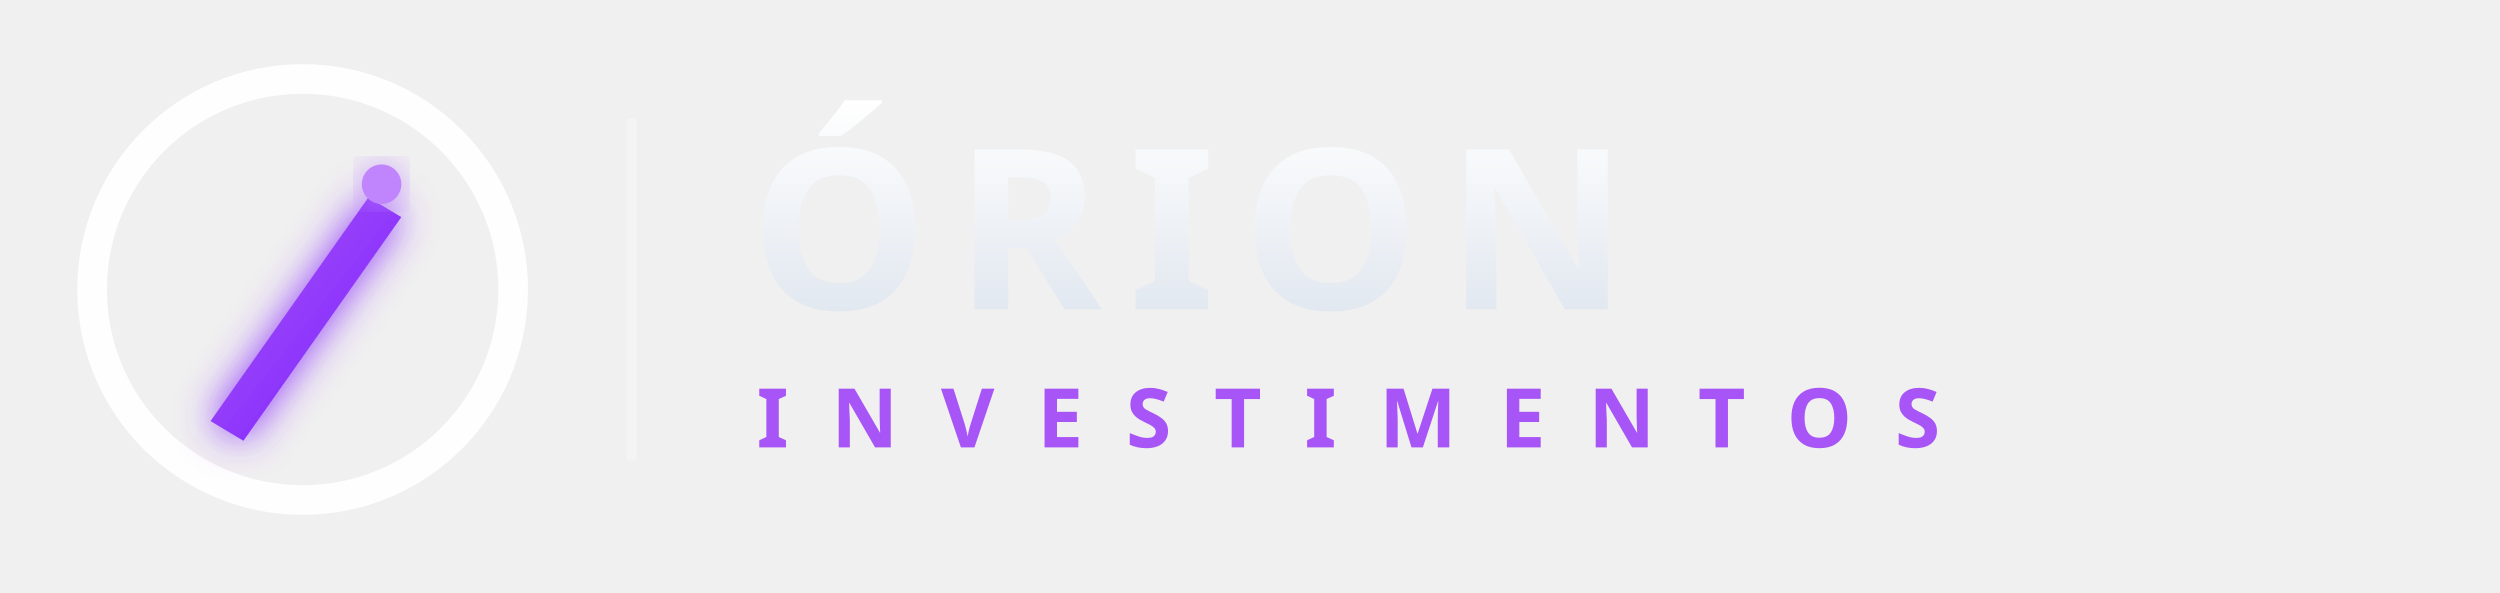
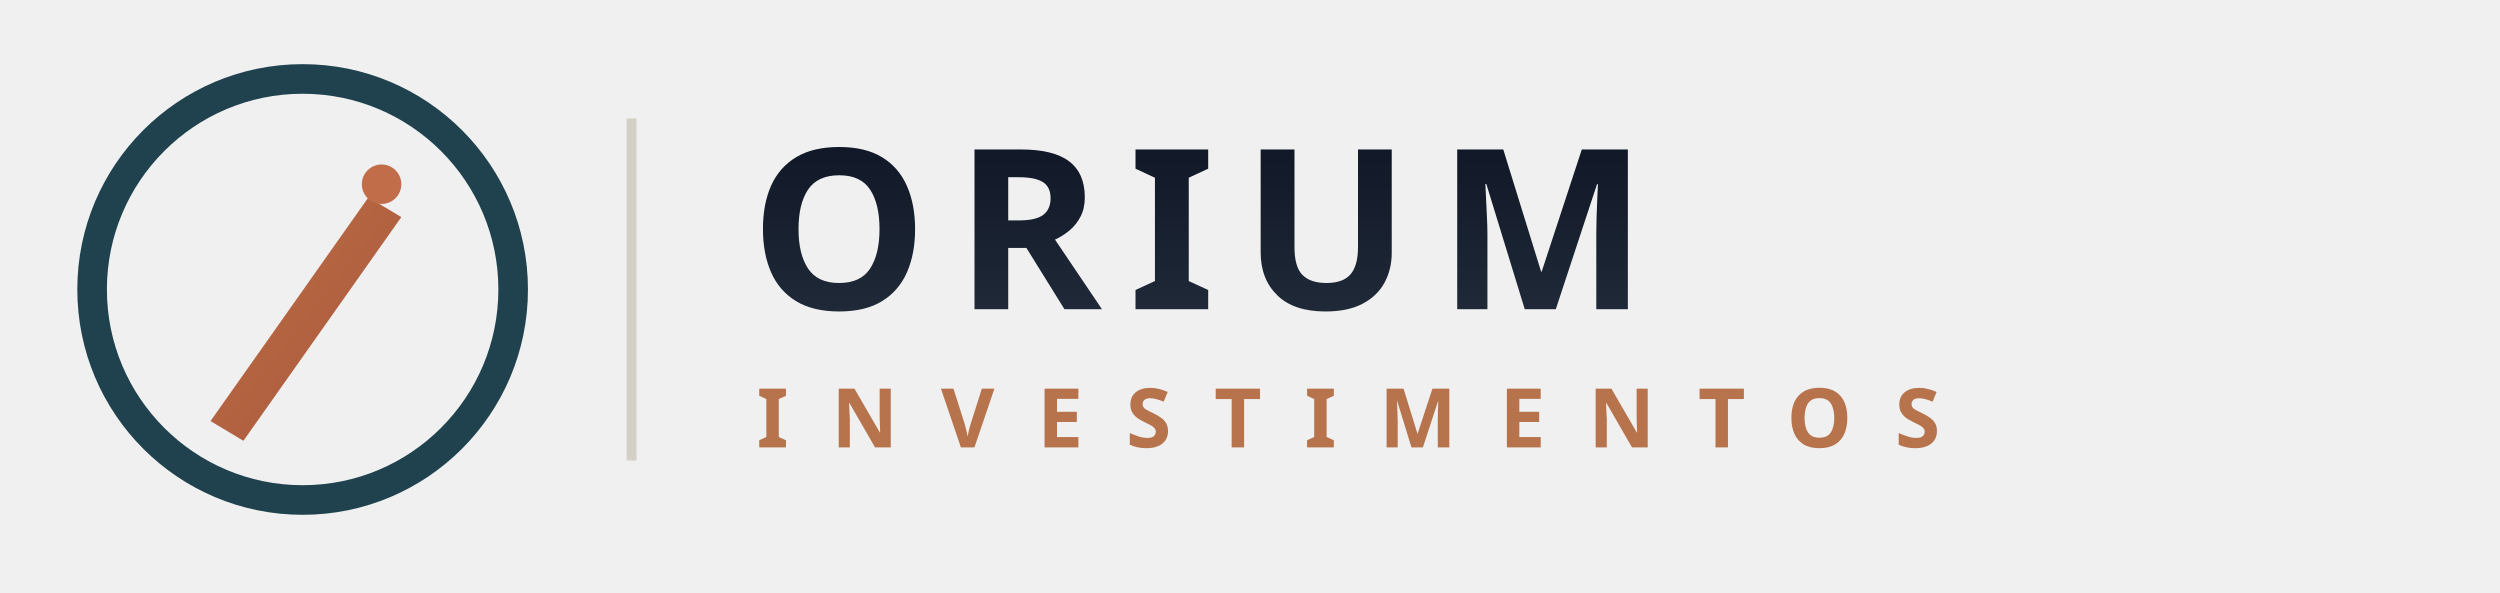
<svg xmlns="http://www.w3.org/2000/svg" viewBox="0 0 380 90" width="380" height="90" fill="none">
  <defs>
-     <linearGradient id="purpleGlow" x1="0%" y1="0%" x2="100%" y2="100%">
-       <stop offset="0%" stop-color="#a855f7" />
-       <stop offset="100%" stop-color="#7a1fff" />
+     <linearGradient id="bronzeGradient" x1="0%" y1="0%" x2="100%" y2="100%">
+       <stop offset="0%" stop-color="#c26d4a" />
+       <stop offset="100%" stop-color="#a45837" />
    </linearGradient>
-     <linearGradient id="silverText" x1="0%" y1="0%" x2="0%" y2="100%">
-       <stop offset="0%" stop-color="#ffffff" />
-       <stop offset="100%" stop-color="#e2e8f0" />
+     <linearGradient id="darkText" x1="0%" y1="0%" x2="0%" y2="100%">
+       <stop offset="0%" stop-color="#111827" />
+       <stop offset="100%" stop-color="#1f2937" />
    </linearGradient>
-     <filter id="glow" x="-20%" y="-20%" width="140%" height="140%">
-       <feGaussianBlur stdDeviation="3" result="blur" />
-       <feComposite in="SourceGraphic" in2="blur" operator="over" />
-     </filter>
  </defs>
  <g transform="translate(10, 8)">
-     <circle cx="36" cy="36" r="32" stroke="#ffffff" stroke-width="4.5" fill="none" opacity="0.95" />
-     <path d="M 22 56 L 46 22 L 51 25 L 27 59 Z" fill="url(#purpleGlow)" filter="url(#glow)" />
-     <circle cx="48" cy="20" r="3" fill="#c084fc" filter="url(#glow)" />
+     <circle cx="36" cy="36" r="32" stroke="#153a46" stroke-width="4.5" fill="none" opacity="0.95" />
+     <path d="M 22 56 L 46 22 L 51 25 L 27 59 Z" fill="url(#bronzeGradient)" />
+     <circle cx="48" cy="20" r="3" fill="#c26d4a" />
  </g>
-   <line x1="96" y1="18" x2="96" y2="70" stroke="rgba(255, 255, 255, 0.25)" stroke-width="1.5" />
-   <text x="114" y="47" font-family="'Sora', sans-serif" font-size="34" font-weight="700" letter-spacing="4" fill="url(#silverText)">
-     ÓRION
+   <line x1="96" y1="18" x2="96" y2="70" stroke="#d5d0c5" stroke-width="1.5" />
+   <text x="114" y="47" font-family="'Sora', sans-serif" font-size="34" font-weight="700" letter-spacing="4" fill="url(#darkText)">
+     ORIUM
  </text>
-   <text x="115" y="68" font-family="'Manrope', sans-serif" font-size="12.5" font-weight="700" letter-spacing="6.5" fill="#a855f7">
+   <text x="115" y="68" font-family="'Manrope', sans-serif" font-size="12.5" font-weight="700" letter-spacing="6.5" fill="#b6734c">
    INVESTIMENTOS
  </text>
</svg>
